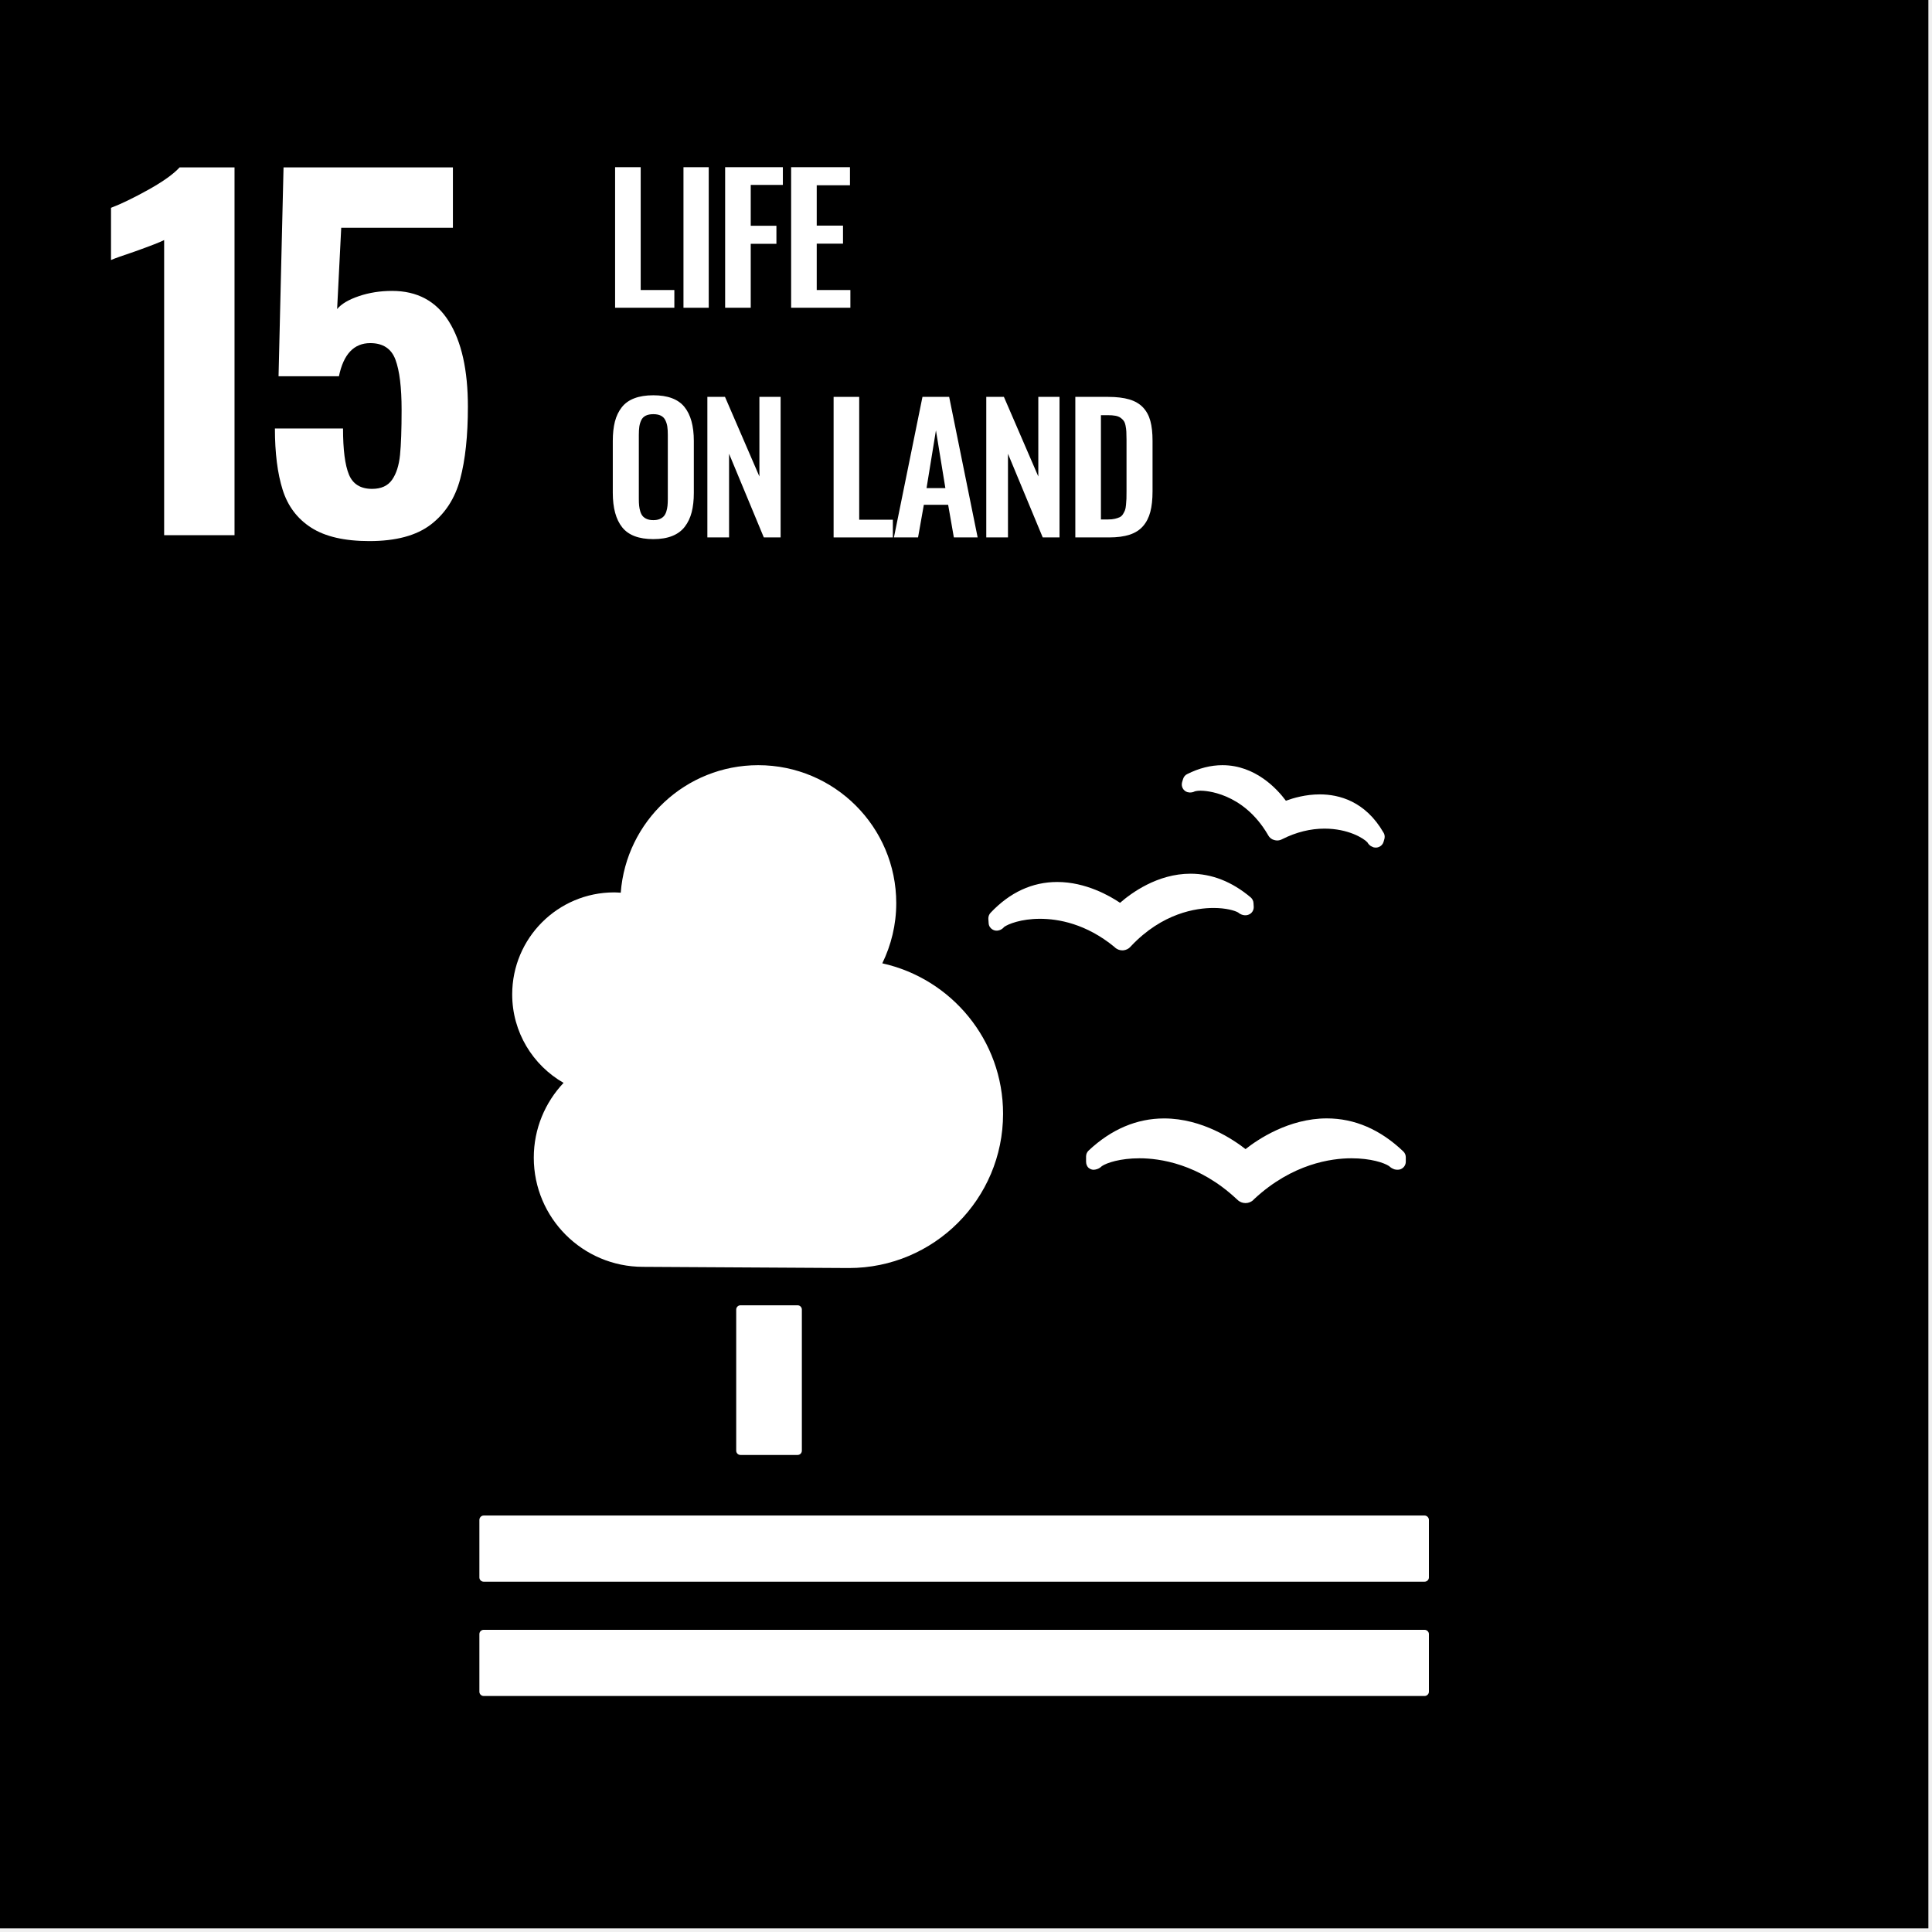
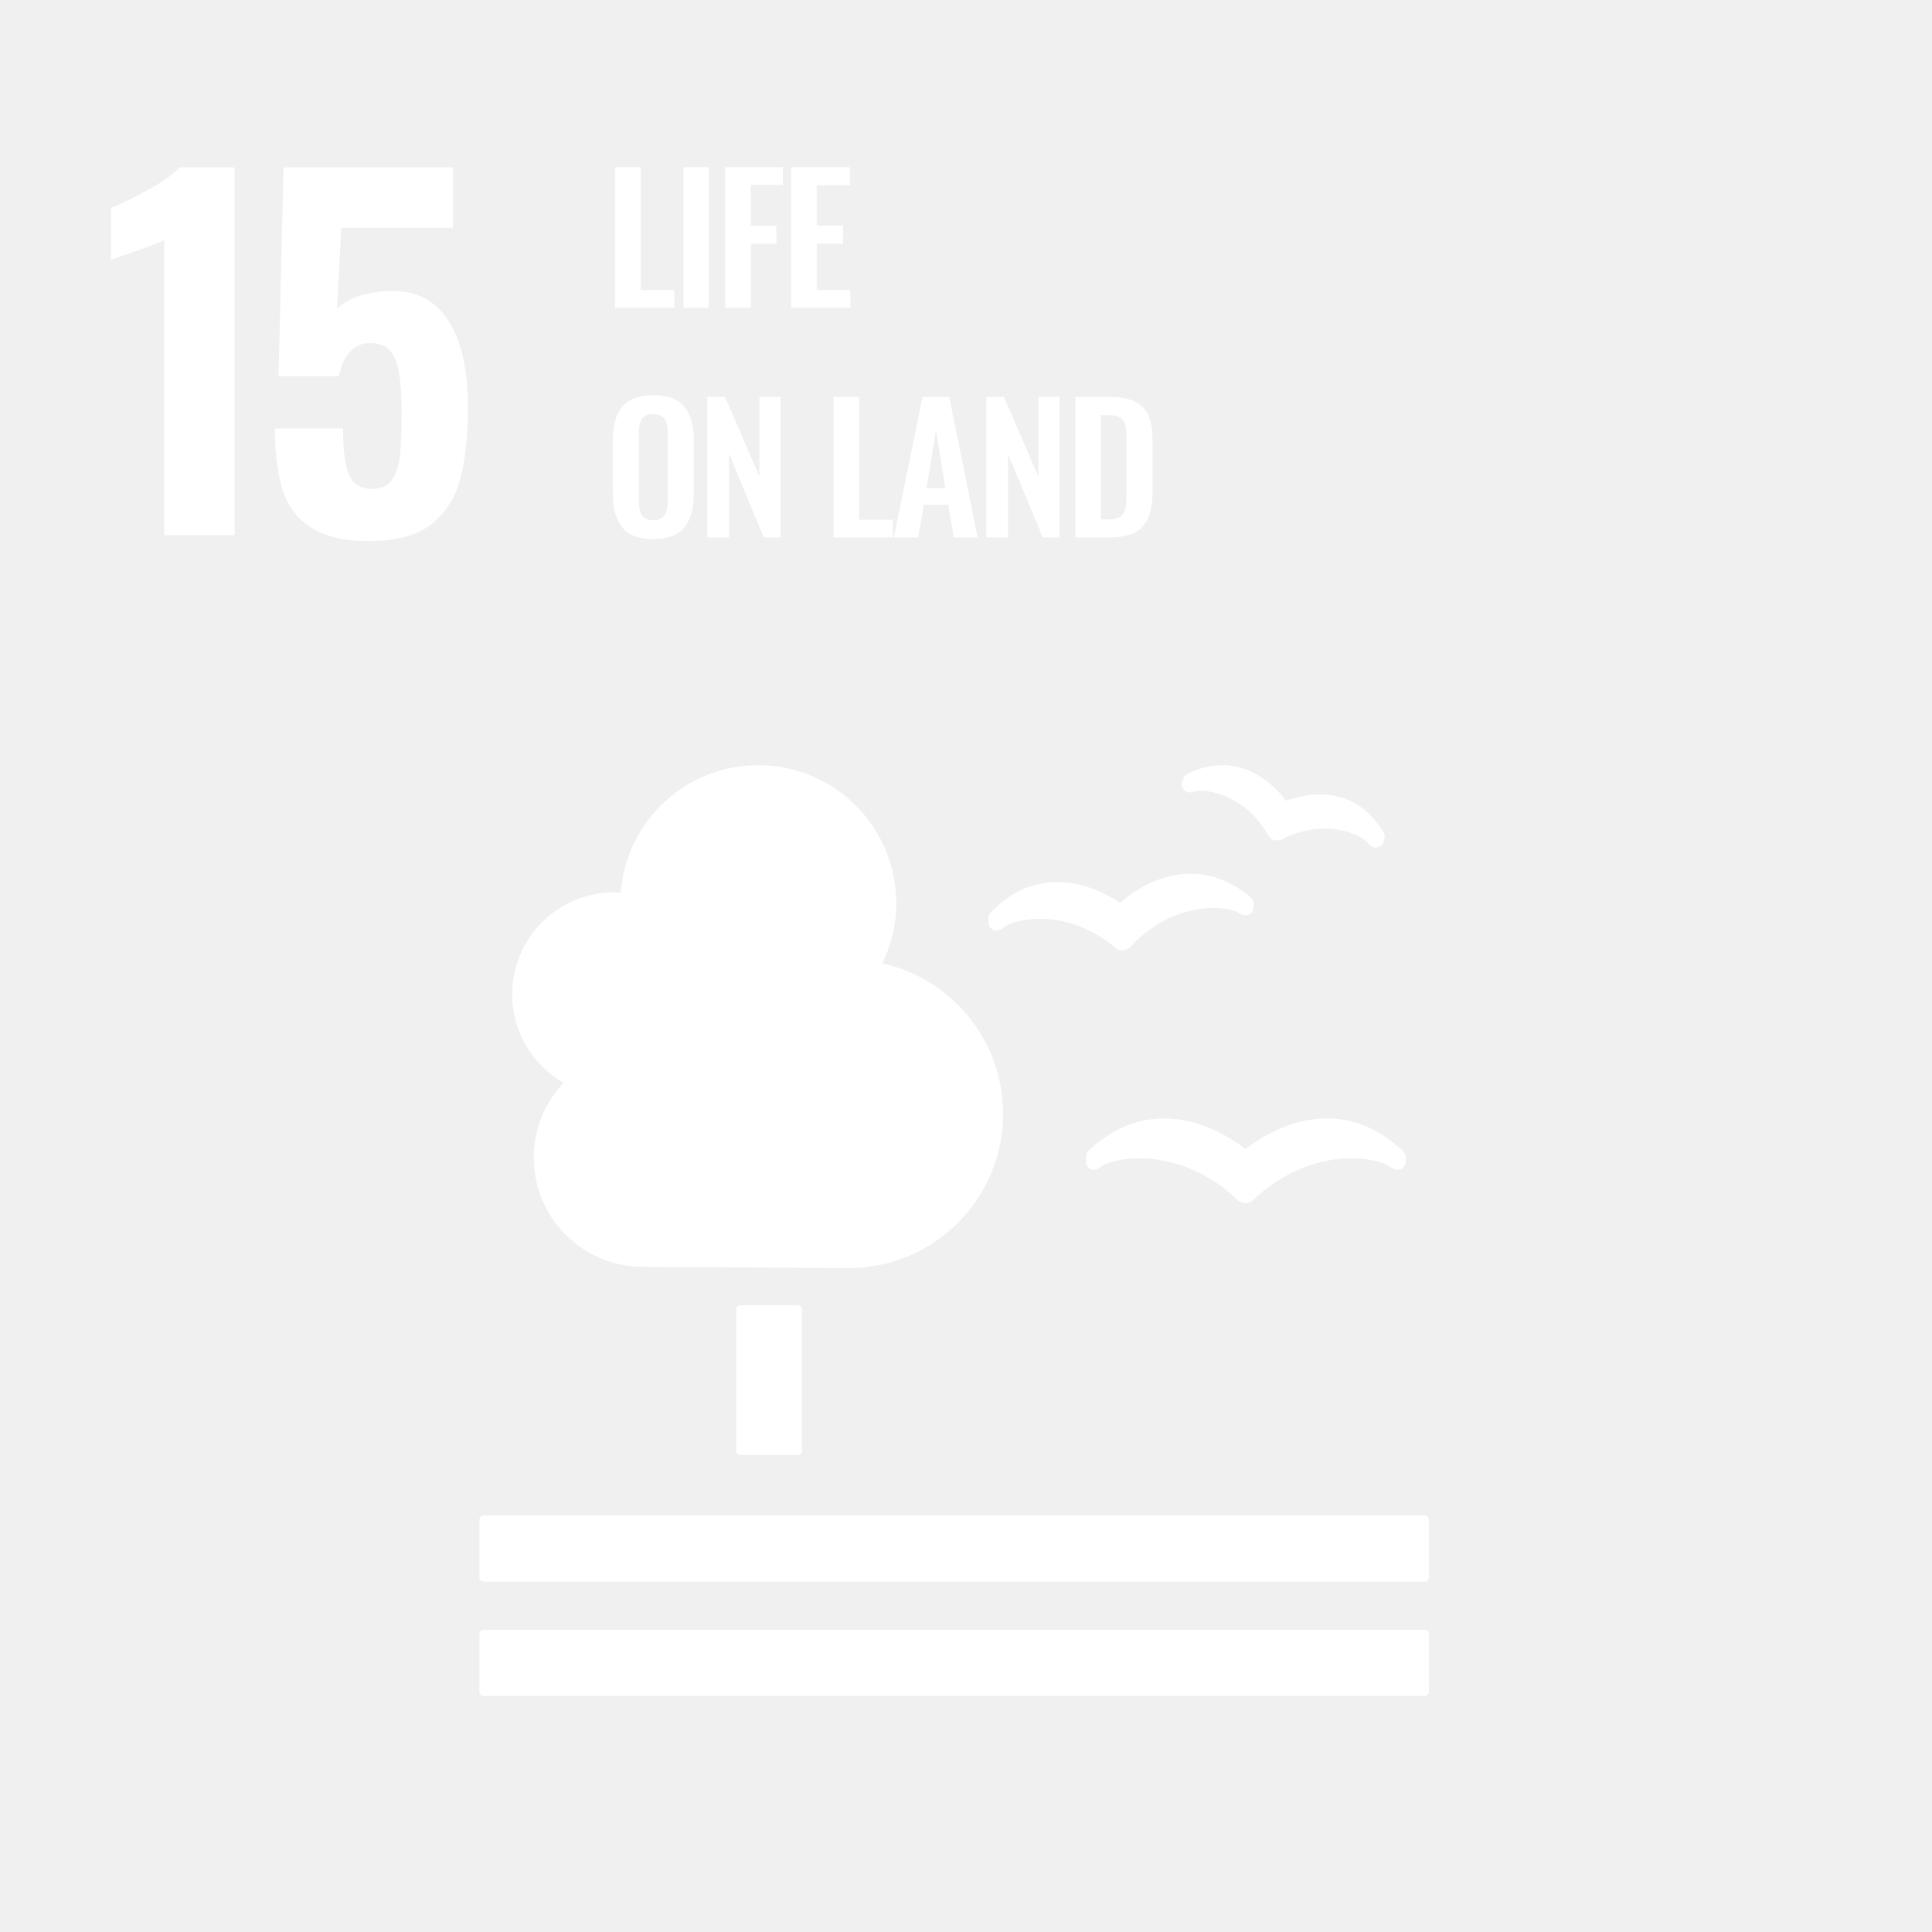
<svg xmlns="http://www.w3.org/2000/svg" width="100%" height="100%" viewBox="0 0 405 405" version="1.1" xml:space="preserve" style="fill-rule:evenodd;clip-rule:evenodd;stroke-linejoin:round;stroke-miterlimit:2;">
  <g transform="matrix(4.166667,0,0,4.166667,-1255.746,-619.825)">
-     <rect x="301.361" y="148.74" width="97.036" height="97.036" />
+     <rect x="301.361" y="148.74" width="97.036" height="97.036" style="fill:none" />
  </g>
  <g transform="matrix(4.166667,0,0,4.166667,-1255.746,-876.7108)">
    <path d="M309.637,222.488C309.469,222.579 308.982,222.77 308.175,223.059C307.536,223.273 307.132,223.417 306.964,223.493L306.964,220.866C307.482,220.668 308.11,220.364 308.849,219.953C309.587,219.541 310.109,219.168 310.414,218.833L313.178,218.833L313.178,237.336L309.637,237.336L309.637,222.488Z" style="fill:white;fill-rule:nonzero;" />
  </g>
  <g transform="matrix(4.166667,0,0,4.166667,-1255.746,-875.4733)">
    <path d="M317.038,236.662C316.337,236.213 315.858,235.577 315.599,234.754C315.34,233.932 315.21,232.904 315.21,231.671L318.637,231.671C318.637,232.737 318.736,233.51 318.934,233.989C319.132,234.469 319.52,234.709 320.099,234.709C320.556,234.709 320.89,234.557 321.104,234.252C321.317,233.948 321.45,233.533 321.504,233.007C321.557,232.482 321.584,231.725 321.584,230.734C321.584,229.607 321.481,228.766 321.275,228.21C321.07,227.655 320.647,227.376 320.007,227.376C319.185,227.376 318.66,227.933 318.431,229.044L315.393,229.044L315.644,218.536L324.165,218.536L324.165,221.574L318.546,221.574L318.34,225.663C318.553,225.405 318.918,225.187 319.436,225.012C319.954,224.837 320.51,224.749 321.104,224.749C322.368,224.749 323.32,225.26 323.959,226.28C324.599,227.3 324.919,228.732 324.919,230.574C324.919,232.036 324.789,233.251 324.53,234.218C324.271,235.185 323.78,235.946 323.057,236.502C322.333,237.058 321.302,237.336 319.962,237.336C318.713,237.336 317.738,237.111 317.038,236.662" style="fill:white;fill-rule:nonzero;" />
  </g>
  <g transform="matrix(4.166667,0,0,4.166667,-1255.746,-924.4317)">
    <path d="M332.325,237.346L332.325,230.275L333.613,230.275L333.613,236.455L335.306,236.455L335.306,237.346L332.325,237.346Z" style="fill:white;fill-rule:nonzero;" />
  </g>
  <g transform="matrix(4.166667,0,0,4.166667,-1255.746,-924.4292)">
    <rect x="335.765" y="230.275" width="1.271" height="7.071" style="fill:white;" />
  </g>
  <g transform="matrix(4.166667,0,0,4.166667,-1255.746,-924.4317)">
    <path d="M337.861,237.346L337.861,230.275L340.765,230.275L340.765,231.167L339.149,231.167L339.149,233.222L340.441,233.222L340.441,234.13L339.149,234.13L339.149,237.346L337.861,237.346Z" style="fill:white;fill-rule:nonzero;" />
  </g>
  <g transform="matrix(4.166667,0,0,4.166667,-1255.746,-924.4317)">
    <path d="M341.181,237.346L341.181,230.275L344.141,230.275L344.141,231.184L342.469,231.184L342.469,233.214L343.791,233.214L343.791,234.122L342.469,234.122L342.469,236.455L344.162,236.455L344.162,237.346L341.181,237.346Z" style="fill:white;fill-rule:nonzero;" />
  </g>
  <g transform="matrix(4.166667,0,0,4.166667,-1255.746,-828.115)">
    <path d="M334.248,225.871C333.52,225.871 332.998,225.674 332.683,225.278C332.367,224.883 332.209,224.305 332.209,223.543L332.209,220.933C332.209,220.557 332.245,220.232 332.316,219.956C332.387,219.681 332.502,219.441 332.659,219.24C332.817,219.038 333.028,218.886 333.293,218.786C333.557,218.685 333.876,218.634 334.248,218.634C334.973,218.634 335.494,218.829 335.811,219.218C336.128,219.608 336.286,220.18 336.286,220.933L336.286,223.543C336.286,223.912 336.25,224.237 336.178,224.517C336.105,224.797 335.99,225.04 335.832,225.246C335.674,225.452 335.464,225.608 335.199,225.713C334.935,225.819 334.618,225.871 334.248,225.871M333.926,224.861C334.016,224.898 334.123,224.916 334.248,224.916C334.373,224.916 334.48,224.898 334.568,224.861C334.656,224.824 334.726,224.775 334.779,224.715C334.831,224.656 334.873,224.578 334.903,224.481C334.933,224.384 334.952,224.288 334.962,224.191C334.972,224.094 334.977,223.979 334.977,223.846L334.977,220.634C334.977,220.464 334.969,220.322 334.952,220.208C334.935,220.094 334.901,219.987 334.851,219.886C334.802,219.785 334.727,219.71 334.628,219.66C334.528,219.61 334.402,219.585 334.248,219.585C334.095,219.585 333.967,219.61 333.866,219.66C333.765,219.71 333.691,219.785 333.642,219.886C333.594,219.987 333.561,220.094 333.544,220.208C333.527,220.322 333.519,220.464 333.519,220.634L333.519,223.846C333.519,223.979 333.524,224.094 333.534,224.191C333.544,224.288 333.564,224.384 333.593,224.481C333.623,224.578 333.664,224.656 333.715,224.715C333.766,224.775 333.837,224.824 333.926,224.861" style="fill:white;fill-rule:nonzero;" />
  </g>
  <g transform="matrix(4.166667,0,0,4.166667,-1255.746,-828.1325)">
    <path d="M336.967,225.79L336.967,218.719L337.854,218.719L339.585,222.724L339.585,218.719L340.652,218.719L340.652,225.79L339.807,225.79L338.059,221.581L338.059,225.79L336.967,225.79Z" style="fill:white;fill-rule:nonzero;" />
  </g>
  <g transform="matrix(4.166667,0,0,4.166667,-1255.746,-828.1325)">
    <path d="M343.318,225.79L343.318,218.719L344.606,218.719L344.606,224.899L346.299,224.899L346.299,225.79L343.318,225.79Z" style="fill:white;fill-rule:nonzero;" />
  </g>
  <g transform="matrix(4.166667,0,0,4.166667,-1255.746,-828.1325)">
    <path d="M346.353,225.79L347.789,218.719L349.132,218.719L350.565,225.79L349.368,225.79L349.081,224.148L347.858,224.148L347.567,225.79L346.353,225.79ZM347.994,223.308L348.941,223.308L348.467,220.404L347.994,223.308Z" style="fill:white;fill-rule:nonzero;" />
  </g>
  <g transform="matrix(4.166667,0,0,4.166667,-1255.746,-828.1325)">
    <path d="M350.999,225.79L350.999,218.719L351.886,218.719L353.617,222.724L353.617,218.719L354.684,218.719L354.684,225.79L353.839,225.79L352.091,221.581L352.091,225.79L350.999,225.79Z" style="fill:white;fill-rule:nonzero;" />
  </g>
  <g transform="matrix(4.166667,0,0,4.166667,-1255.746,-828.1325)">
    <path d="M355.479,225.79L355.479,218.719L357.125,218.719C357.552,218.719 357.909,218.762 358.196,218.847C358.483,218.933 358.713,219.068 358.887,219.252C359.06,219.437 359.183,219.664 359.255,219.933C359.328,220.201 359.364,220.532 359.364,220.924L359.364,223.474C359.364,223.878 359.327,224.221 359.253,224.502C359.179,224.784 359.058,225.022 358.889,225.218C358.72,225.415 358.494,225.559 358.213,225.652C357.931,225.744 357.586,225.79 357.176,225.79L355.479,225.79ZM356.767,224.886L357.134,224.886C357.262,224.886 357.374,224.875 357.471,224.852C357.567,224.829 357.648,224.802 357.714,224.771C357.779,224.74 357.834,224.688 357.878,224.617C357.922,224.546 357.955,224.481 357.978,224.421C358.001,224.361 358.018,224.271 358.029,224.15C358.041,224.029 358.048,223.926 358.051,223.841C358.053,223.756 358.055,223.629 358.055,223.462L358.055,220.877C358.055,220.71 358.052,220.574 358.046,220.472C358.041,220.37 358.027,220.267 358.006,220.163C357.985,220.059 357.953,219.979 357.912,219.922C357.871,219.865 357.816,219.813 357.748,219.766C357.68,219.719 357.594,219.686 357.492,219.668C357.39,219.649 357.266,219.64 357.121,219.64L356.767,219.64L356.767,224.886Z" style="fill:white;fill-rule:nonzero;" />
  </g>
  <g transform="matrix(4.166667,0,0,4.166667,-1255.746,-445.3708)">
    <path d="M341.506,172.559C341.625,172.559 341.721,172.656 341.721,172.775L341.721,179.873C341.721,179.994 341.625,180.089 341.506,180.089L338.633,180.089C338.514,180.089 338.418,179.994 338.418,179.873L338.418,172.775C338.418,172.656 338.514,172.559 338.633,172.559L341.506,172.559Z" style="fill:white;fill-rule:nonzero;" />
  </g>
  <g transform="matrix(4.166667,0,0,4.166667,-1255.746,-374.7283)">
    <path d="M373.051,166.182L325.713,166.182C325.595,166.182 325.497,166.284 325.497,166.404L325.497,169.298C325.497,169.415 325.595,169.511 325.713,169.511L373.051,169.511C373.168,169.511 373.268,169.415 373.268,169.298L373.268,166.404C373.268,166.284 373.168,166.182 373.051,166.182" style="fill:white;fill-rule:nonzero;" />
  </g>
  <g transform="matrix(4.166667,0,0,4.166667,-1255.746,-326.805)">
    <path d="M373.051,160.431L325.713,160.431C325.595,160.431 325.497,160.526 325.497,160.644L325.497,163.546C325.497,163.662 325.595,163.76 325.713,163.76L373.051,163.76C373.168,163.76 373.268,163.662 373.268,163.546L373.268,160.644C373.268,160.526 373.168,160.431 373.051,160.431" style="fill:white;fill-rule:nonzero;" />
  </g>
  <g transform="matrix(4.166667,0,0,4.166667,-1255.746,-537.3458)">
    <path d="M364.043,186.775C363.451,186.312 361.873,185.232 359.948,185.232C358.572,185.232 357.292,185.774 356.148,186.848C356.066,186.925 356.02,187.031 356.02,187.144L356.02,187.402C356.02,187.529 356.062,187.648 356.156,187.726C356.258,187.804 356.366,187.833 356.489,187.804C356.516,187.8 356.55,187.791 356.577,187.781C356.666,187.75 356.748,187.698 356.815,187.631C357.062,187.464 357.74,187.237 358.71,187.237C359.713,187.237 361.683,187.505 363.587,189.281L363.631,189.32C363.738,189.43 363.886,189.491 364.043,189.491C364.192,189.491 364.346,189.429 364.443,189.324L364.482,189.284C366.397,187.505 368.365,187.237 369.368,187.237C370.344,187.237 371.018,187.464 371.267,187.631C371.335,187.698 371.419,187.752 371.529,187.791C371.571,187.804 371.691,187.828 371.806,187.8C371.981,187.75 372.105,187.593 372.105,187.41L372.105,187.181C372.105,187.073 372.058,186.964 371.977,186.889C370.821,185.787 369.528,185.23 368.13,185.23C366.222,185.23 364.651,186.293 364.043,186.775" style="fill:white;fill-rule:nonzero;" />
  </g>
  <g transform="matrix(4.166667,0,0,4.166667,-1255.746,-685.9142)">
    <path d="M361.106,203.565C361.005,203.612 360.933,203.704 360.899,203.814L360.851,203.972C360.816,204.096 360.839,204.228 360.914,204.328C360.987,204.424 361.091,204.482 361.206,204.487C361.228,204.49 361.25,204.495 361.266,204.49C361.348,204.487 361.422,204.47 361.495,204.431C361.537,204.423 361.624,204.399 361.781,204.399C361.993,204.399 363.902,204.464 365.163,206.608L365.179,206.639C365.248,206.763 365.355,206.848 365.482,206.881C365.519,206.893 365.589,206.905 365.633,206.905C365.721,206.905 365.809,206.881 365.872,206.846L365.903,206.831C366.593,206.485 367.309,206.308 368.015,206.308C369.21,206.308 369.991,206.796 370.174,206.999C370.211,207.068 370.268,207.128 370.332,207.176C370.372,207.199 370.443,207.235 370.486,207.25C370.507,207.255 370.532,207.258 370.556,207.26C370.569,207.262 370.584,207.262 370.598,207.262C370.663,207.262 370.725,207.247 370.786,207.215C370.883,207.167 370.956,207.078 370.987,206.973L371.027,206.833C371.038,206.798 371.043,206.759 371.043,206.718C371.043,206.644 371.024,206.573 370.988,206.515C370.069,204.919 368.735,204.585 367.777,204.585C367.064,204.585 366.441,204.77 366.073,204.905C365.64,204.321 364.544,203.116 362.881,203.116C362.296,203.116 361.7,203.266 361.106,203.565" style="fill:white;fill-rule:nonzero;" />
  </g>
  <g transform="matrix(4.166667,0,0,4.166667,-1255.746,-641.62)">
    <path d="M351.103,200.217L351.118,200.43C351.123,200.563 351.193,200.678 351.306,200.749C351.399,200.808 351.519,200.828 351.625,200.797C351.648,200.792 351.673,200.783 351.693,200.776C351.775,200.742 351.845,200.69 351.898,200.624C352.099,200.479 352.748,200.214 353.703,200.214C354.623,200.214 356.021,200.46 357.446,201.63L357.479,201.664C357.581,201.752 357.711,201.802 357.845,201.802L357.88,201.802C358.028,201.79 358.166,201.722 358.251,201.623L358.283,201.587C359.861,199.918 361.56,199.669 362.433,199.669C363.055,199.669 363.495,199.798 363.668,199.895C363.732,199.951 363.812,199.996 363.913,200.023C363.941,200.03 364.011,200.042 364.086,200.034C364.118,200.031 364.156,200.02 364.185,200.01C364.356,199.951 364.466,199.786 364.454,199.603L364.443,199.418C364.436,199.308 364.385,199.209 364.301,199.136C363.36,198.344 362.344,197.945 361.273,197.945C359.608,197.945 358.28,198.928 357.73,199.41C357.226,199.068 356.005,198.362 354.571,198.362C353.312,198.362 352.183,198.885 351.213,199.914C351.137,199.996 351.098,200.106 351.103,200.217" style="fill:white;fill-rule:nonzero;" />
  </g>
  <g transform="matrix(4.166667,0,0,4.166667,-1255.746,-597.7767)">
    <path d="M327.148,193.495C327.148,190.66 329.446,188.363 332.28,188.363C332.391,188.363 332.499,188.373 332.609,188.379C332.879,184.792 335.868,181.963 339.526,181.963C343.361,181.963 346.47,185.071 346.47,188.906C346.47,189.993 346.213,191.016 345.768,191.932C349.243,192.702 351.844,195.797 351.844,199.502C351.844,203.788 348.37,207.262 344.085,207.262C343.772,207.262 333.729,207.202 333.729,207.202C330.694,207.201 328.234,204.743 328.234,201.708C328.234,200.25 328.806,198.93 329.732,197.946C328.19,197.06 327.148,195.401 327.148,193.495" style="fill:white;fill-rule:nonzero;" />
  </g>
</svg>
